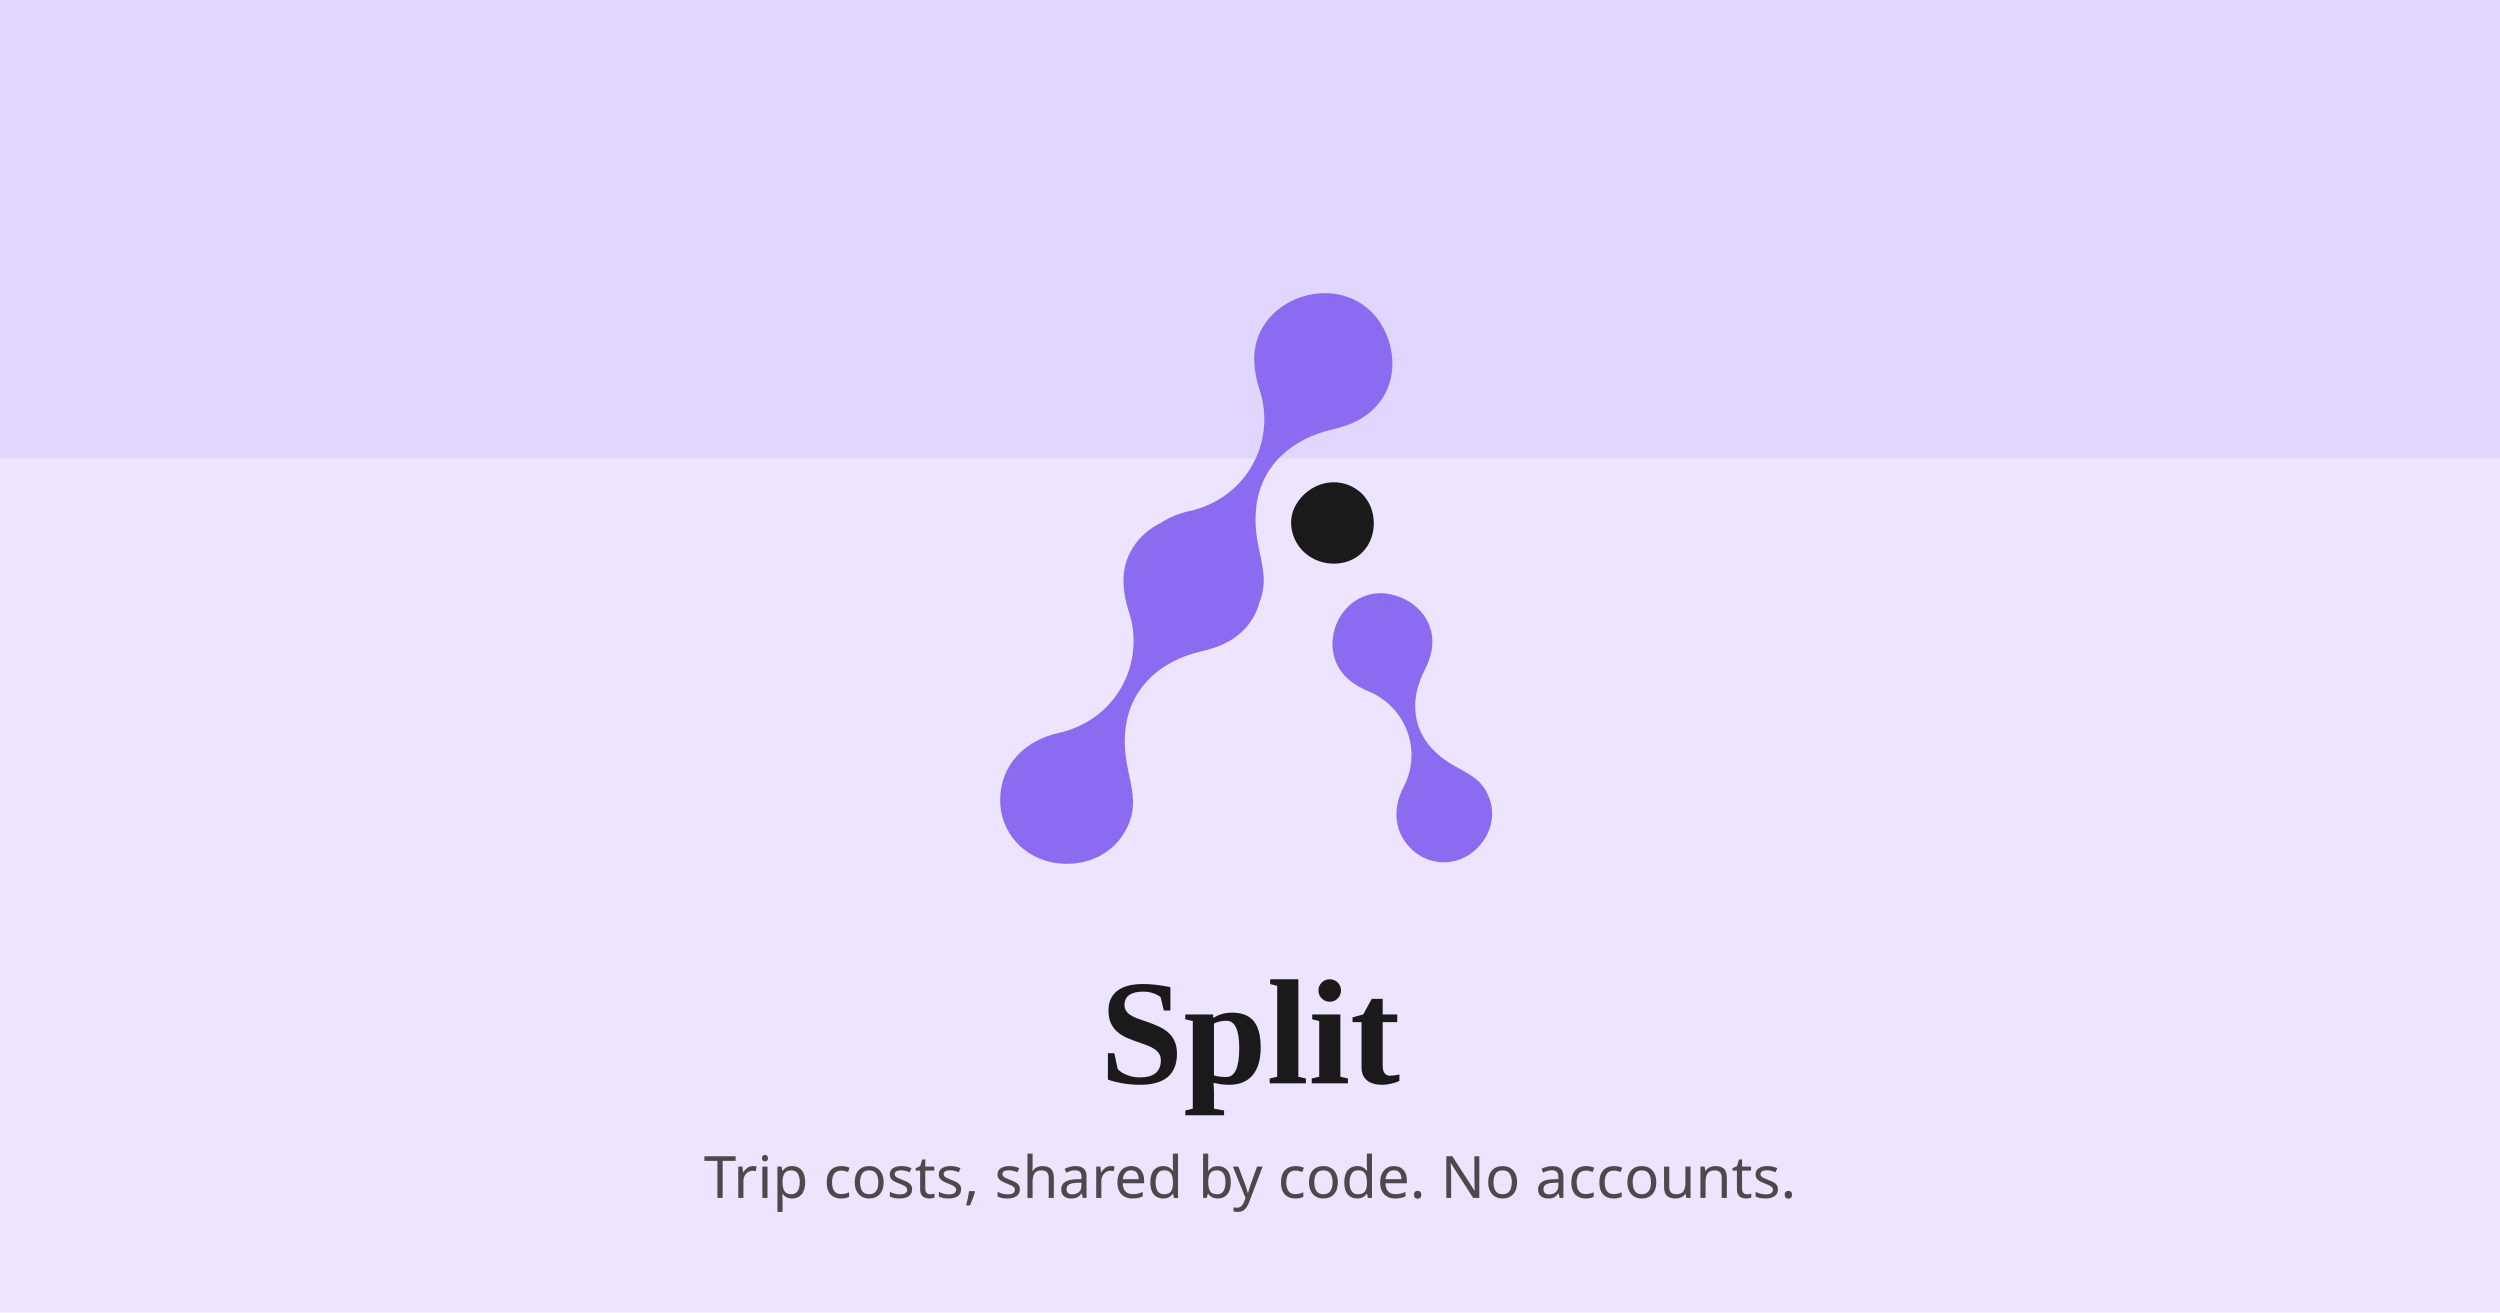
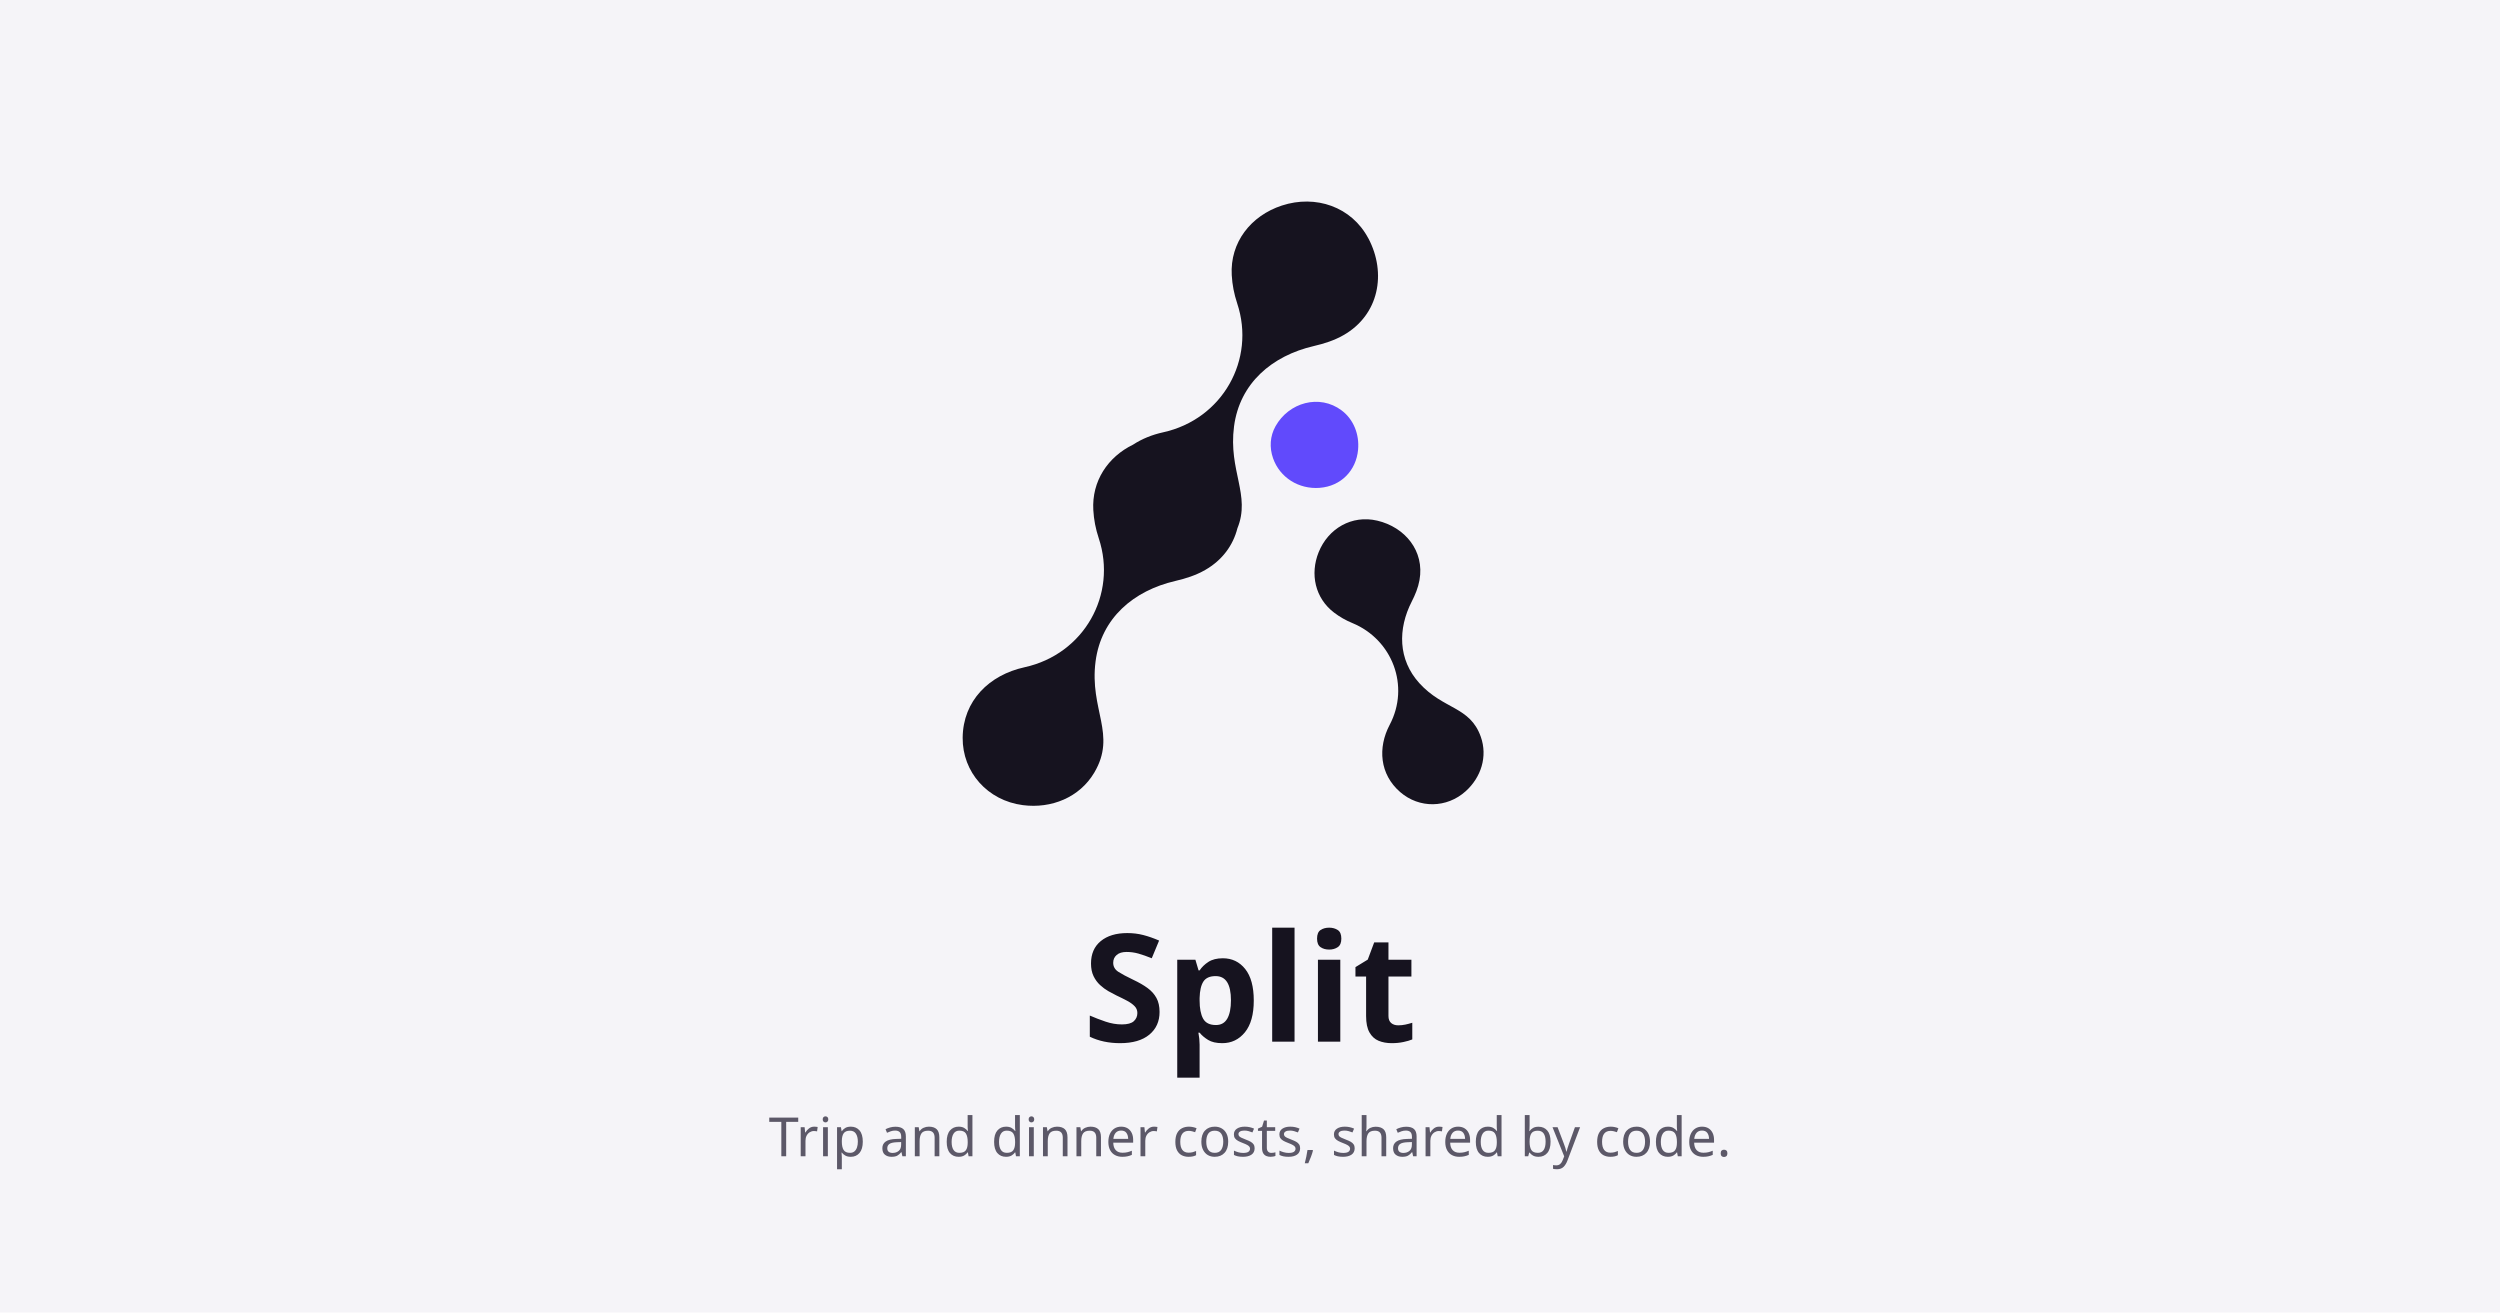
<svg xmlns="http://www.w3.org/2000/svg" width="1200" height="630" viewBox="0 0 1200 630" fill="none">
-   <rect width="1200" height="630" fill="#ede4ff" />
-   <rect x="0" y="0" width="1200" height="220" fill="#8b6cf0" opacity="0.12" />
-   <g transform="translate(480 140) scale(0.85)">
-     <path d="M216.457 20.49C207.557 3.6 188.367 -2.96 170.317 2.96C153.777 8.39 142.607 22.63 143.597 40.08C143.887 45.2 144.817 50.07 146.517 55.19C156.437 85.08 138.717 116.95 106.917 123.92C101.047 125.21 95.637 127.43 90.977 130.47C77.527 137.01 68.887 149.93 69.767 165.36C70.057 170.48 70.987 175.35 72.687 180.47C82.607 210.36 64.887 242.23 33.087 249.2C14.297 253.31 0.257 267.01 0.087 286.79C-0.073 305.18 13.407 320.31 32.197 322.74C47.407 324.71 62.467 318.63 70.297 305.37C82.377 284.91 67.597 271.91 70.977 246.04C73.997 222.95 91.277 208.34 113.527 203.17C119.097 201.88 124.407 200.19 129.397 197.34C138.657 192.05 144.347 184.05 146.617 175.09C153.847 157.36 141.717 144.46 144.817 120.76C147.837 97.67 165.117 83.06 187.367 77.89C192.937 76.6 198.247 74.91 203.237 72.06C222.197 61.22 226.247 39 216.487 20.49H216.457Z" fill="#8b6cf0" />
-     <path d="M243.691 257.73C256.531 271.86 270.641 269.96 276.421 286.27C280.171 296.84 276.551 307.95 268.381 315.31C258.291 324.41 243.581 324.58 233.421 315.76C222.481 306.27 221.381 292.11 227.831 279.9C238.751 259.24 229.231 234.43 207.971 225.65C204.331 224.15 201.181 222.34 198.191 220.07C188.011 212.33 185.271 199.47 189.941 187.86C195.041 175.2 207.621 167.84 221.171 171C236.021 174.47 246.521 187.22 243.731 202.72C243.001 206.79 241.471 210.49 239.601 214.15C232.131 228.75 232.231 245.11 243.691 257.73Z" fill="#8b6cf0" />
-     <path d="M190.517 153.52C179.377 154.37 169.257 148.08 165.627 137.73C163.617 131.99 164.007 125.92 166.937 120.67C174.037 107.96 190.387 103.35 202.207 112.22C208.597 117.02 211.727 125.02 210.977 133.2C209.957 144.23 201.947 152.64 190.517 153.51V153.52Z" fill="#1a1a1a" />
+   <rect width="1200" height="630" fill="#f5f4f8" />
+   <g transform="translate(462 96) scale(0.9)">
+     <path d="M216.457 20.49C207.557 3.6 188.367 -2.96 170.317 2.96C153.777 8.39 142.607 22.63 143.597 40.08C143.887 45.2 144.817 50.07 146.517 55.19C156.437 85.08 138.717 116.95 106.917 123.92C101.047 125.21 95.637 127.43 90.977 130.47C77.527 137.01 68.887 149.93 69.767 165.36C70.057 170.48 70.987 175.35 72.687 180.47C82.607 210.36 64.887 242.23 33.087 249.2C14.297 253.31 0.257 267.01 0.087 286.79C-0.073 305.18 13.407 320.31 32.197 322.74C47.407 324.71 62.467 318.63 70.297 305.37C82.377 284.91 67.597 271.91 70.977 246.04C73.997 222.95 91.277 208.34 113.527 203.17C119.097 201.88 124.407 200.19 129.397 197.34C138.657 192.05 144.347 184.05 146.617 175.09C153.847 157.36 141.717 144.46 144.817 120.76C147.837 97.67 165.117 83.06 187.367 77.89C192.937 76.6 198.247 74.91 203.237 72.06C222.197 61.22 226.247 39 216.487 20.49H216.457Z" fill="#16131f" />
+     <path d="M243.691 257.73C256.531 271.86 270.641 269.96 276.421 286.27C280.171 296.84 276.551 307.95 268.381 315.31C258.291 324.41 243.581 324.58 233.421 315.76C222.481 306.27 221.381 292.11 227.831 279.9C238.751 259.24 229.231 234.43 207.971 225.65C204.331 224.15 201.181 222.34 198.191 220.07C188.011 212.33 185.271 199.47 189.941 187.86C195.041 175.2 207.621 167.84 221.171 171C236.021 174.47 246.521 187.22 243.731 202.72C243.001 206.79 241.471 210.49 239.601 214.15C232.131 228.75 232.231 245.11 243.691 257.73Z" fill="#16131f" />
+     <path d="M190.517 153.52C179.377 154.37 169.257 148.08 165.627 137.73C163.617 131.99 164.007 125.92 166.937 120.67C174.037 107.96 190.387 103.35 202.207 112.22C208.597 117.02 211.727 125.02 210.977 133.2C209.957 144.23 201.947 152.64 190.517 153.51V153.52Z" fill="#614afc" />
  </g>
-   <text x="600" y="520" text-anchor="middle" font-family="Georgia, 'Times New Roman', serif" font-size="72" font-weight="700" fill="#1a1a1a">Split</text>
-   <text x="600" y="575" text-anchor="middle" font-family="system-ui, sans-serif" font-size="28" fill="#4a4a4a">Trip costs, shared by code. No accounts.</text>
+   <text x="600" y="500" text-anchor="middle" font-family="'Plus Jakarta Sans', system-ui, sans-serif" font-size="72" font-weight="700" fill="#16131f">Split</text>
+   <text x="600" y="555" text-anchor="middle" font-family="'DM Sans', system-ui, sans-serif" font-size="26" fill="#5c5868">Trip and dinner costs, shared by code.</text>
</svg>
